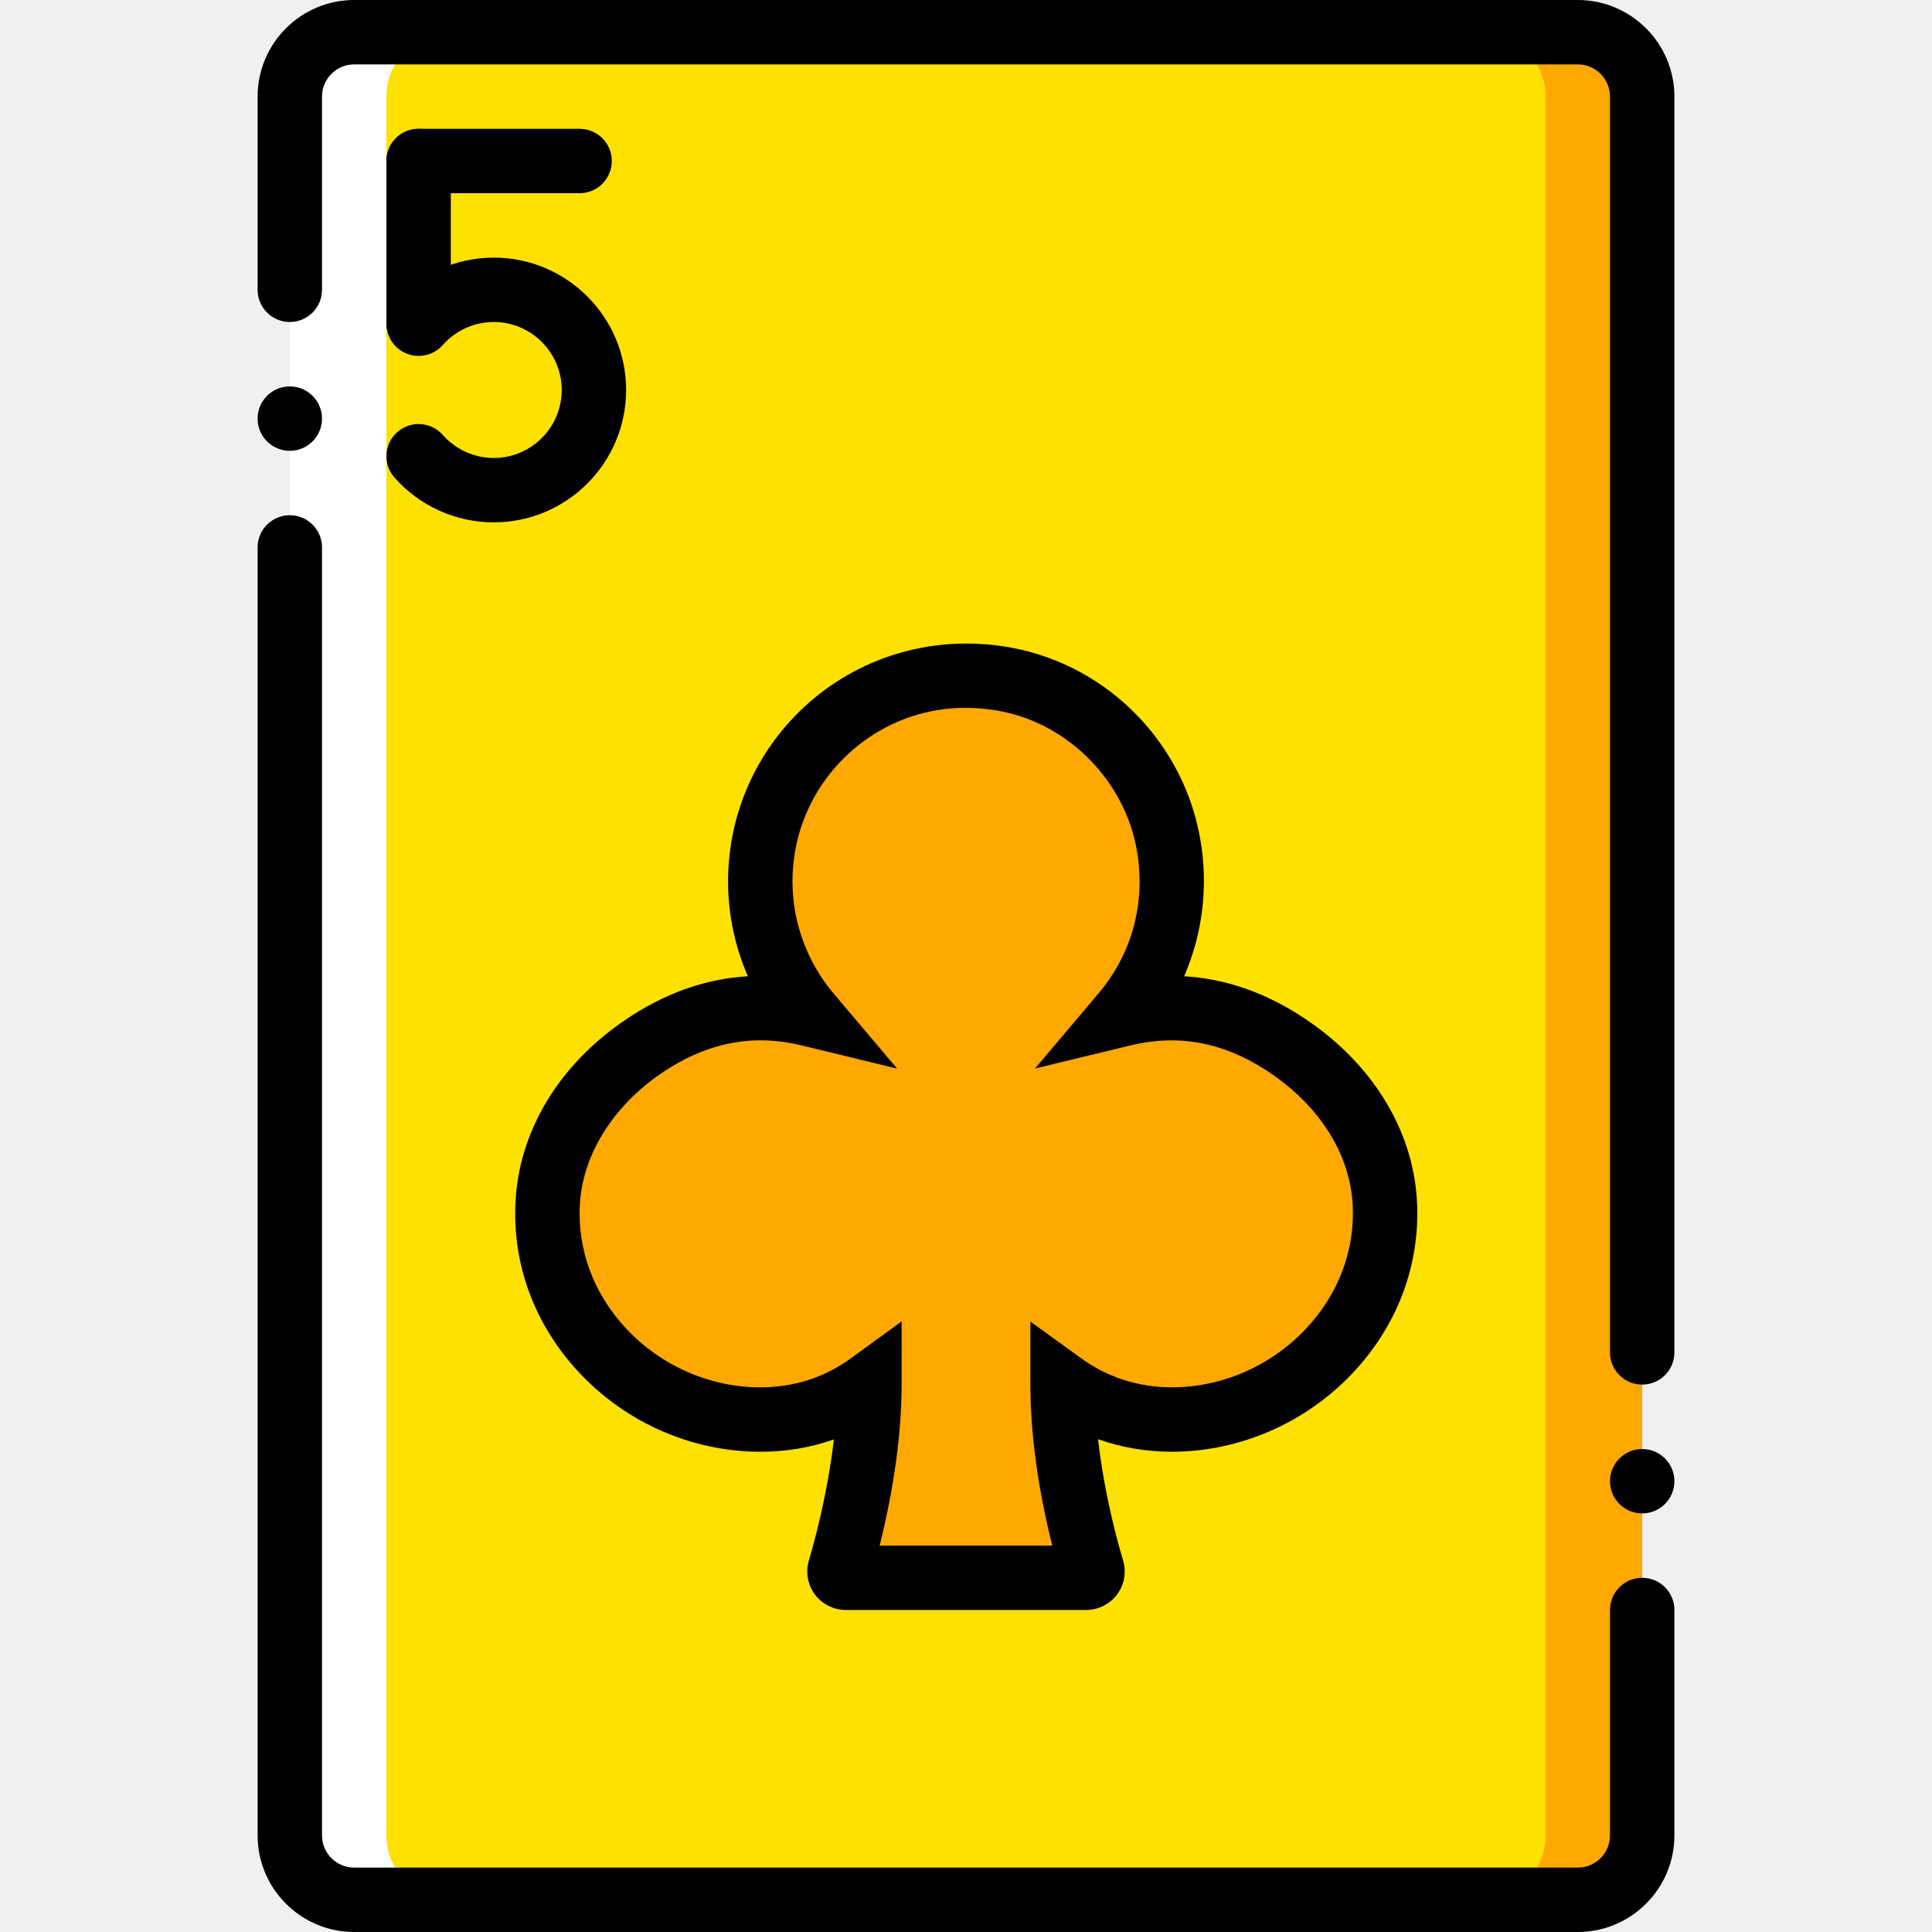
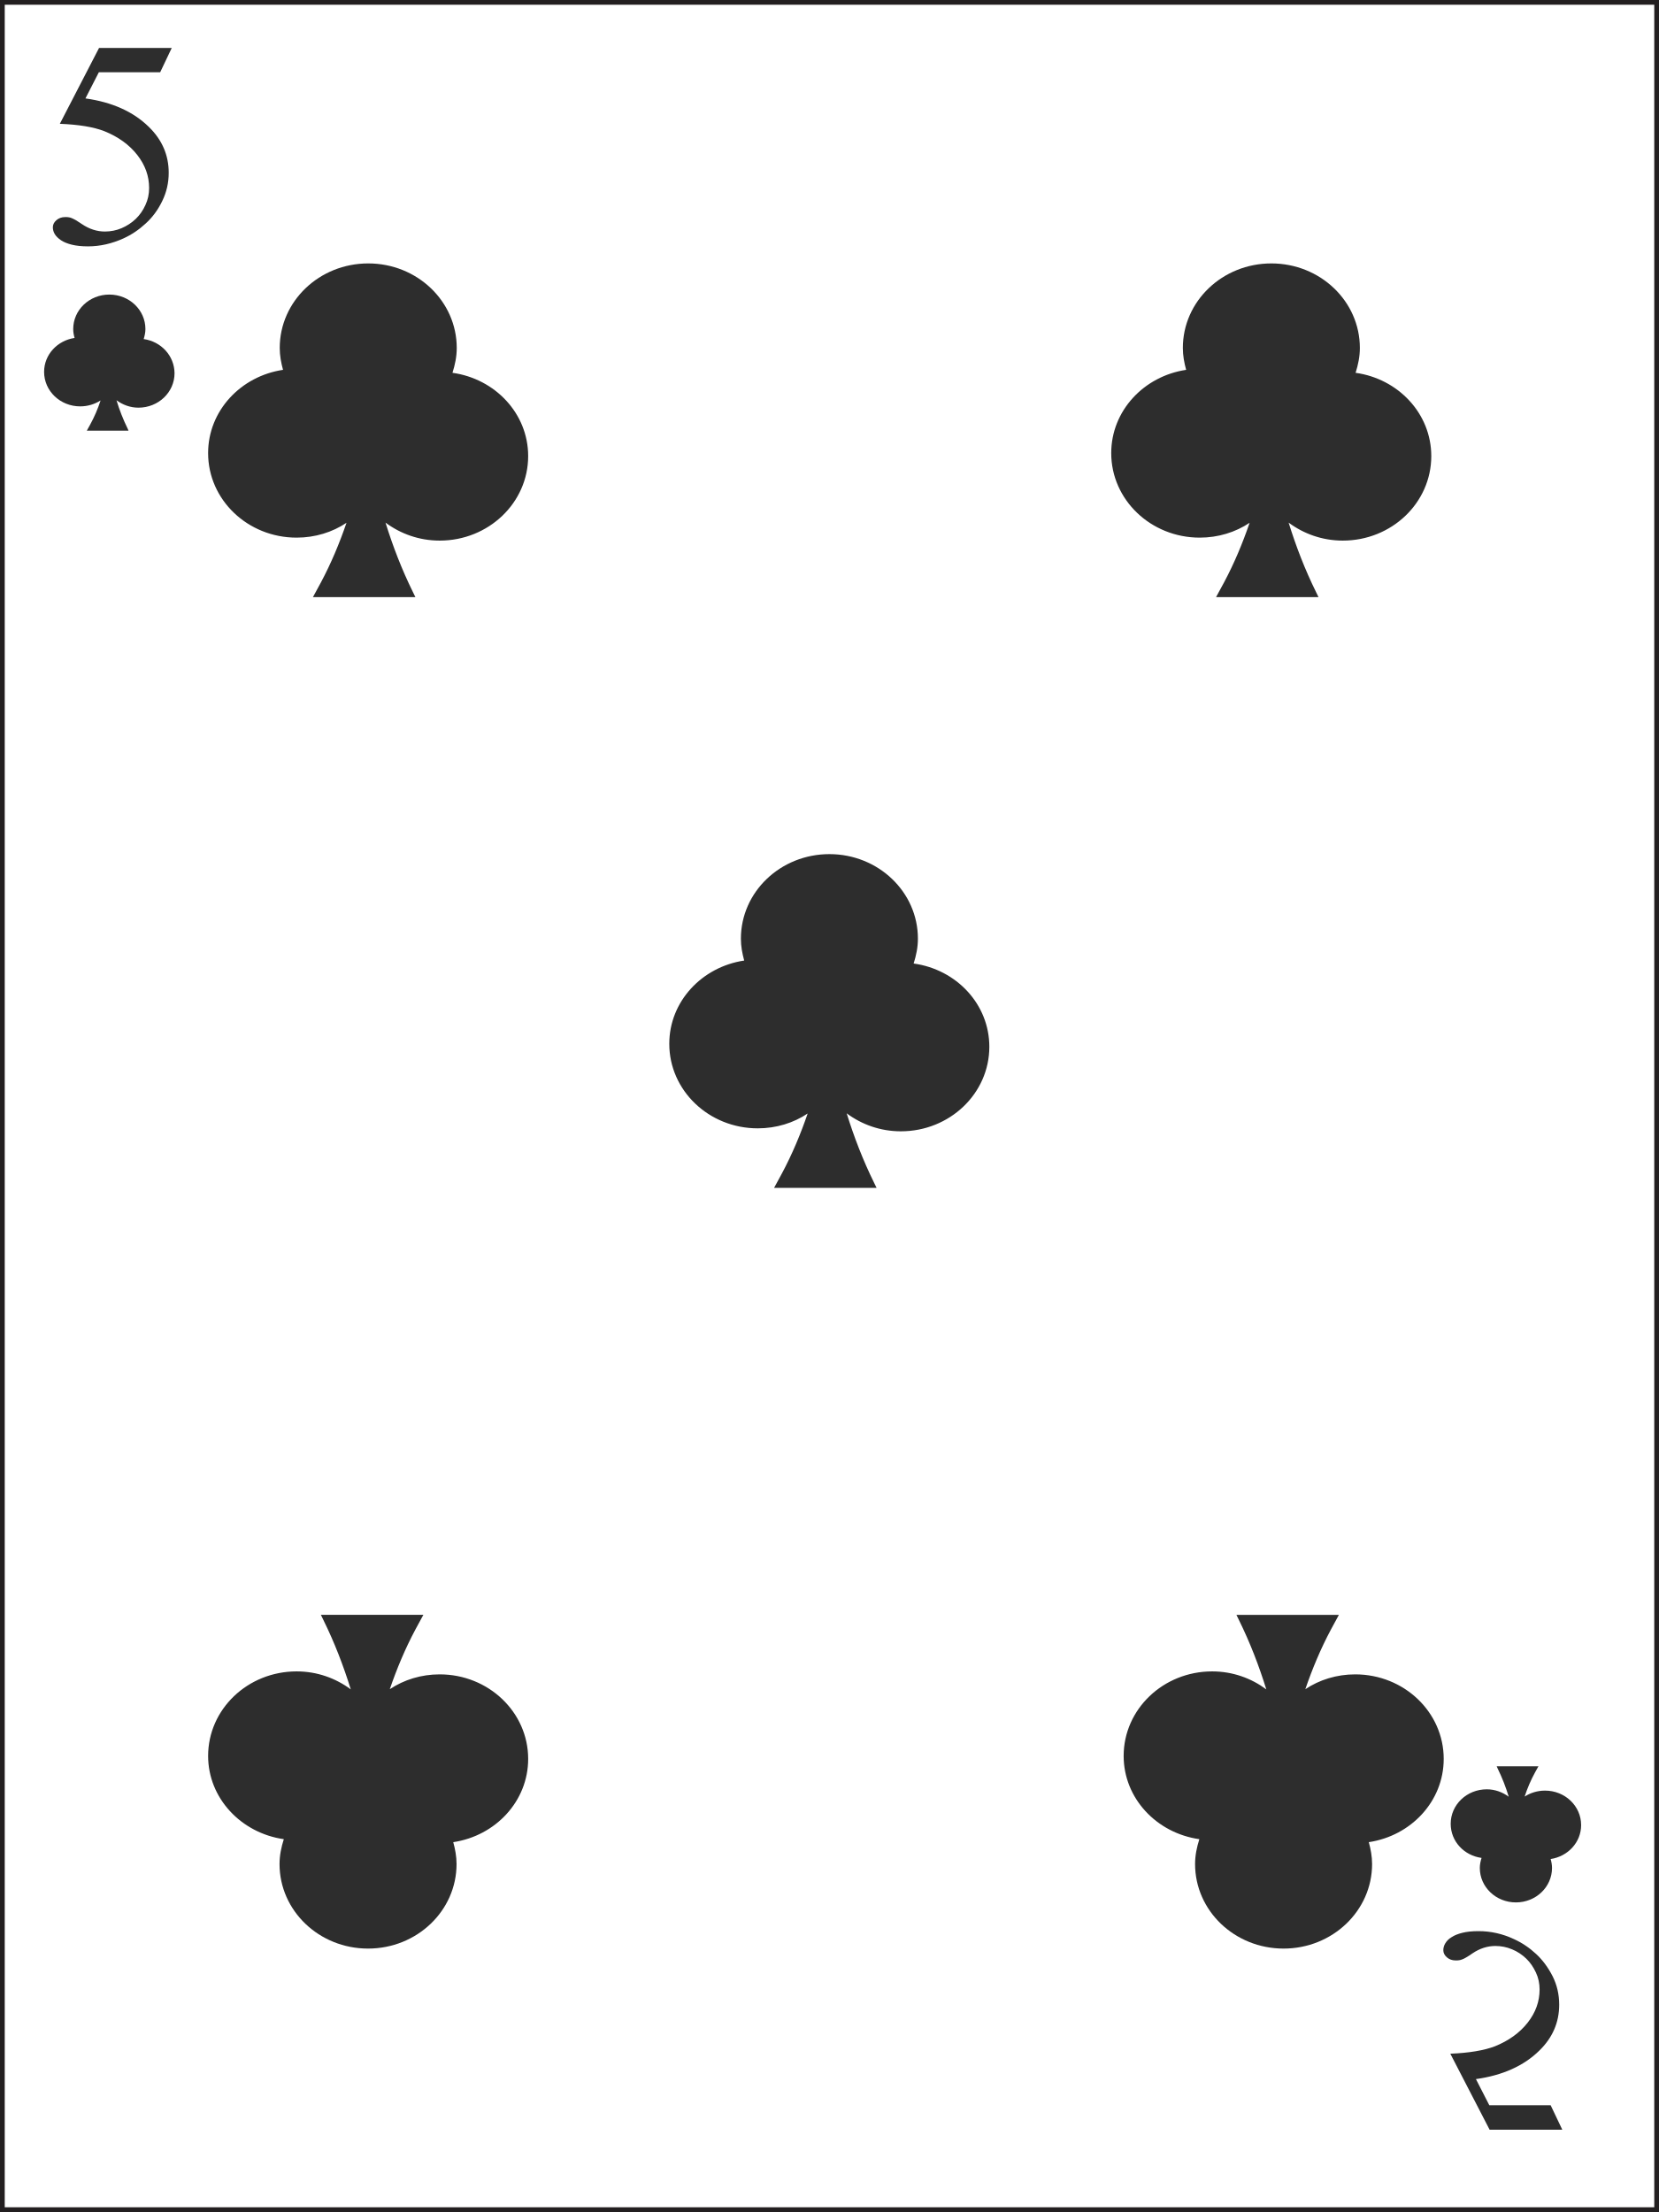
- <svg xmlns="http://www.w3.org/2000/svg" height="800px" width="800px" version="1.1" id="Layer_1" viewBox="0 0 503.754 503.754" xml:space="preserve">
-   <g transform="translate(0 1)">
-     <path style="fill:#FFA800;" d="M411.399,7.399H260.273c-9.277,0-16.792,7.514-16.792,16.792v453.378   c0,9.277,7.514,16.792,16.792,16.792h151.126c9.277,0,16.792-7.514,16.792-16.792V24.191   C428.191,14.914,420.676,7.399,411.399,7.399" />
-     <path style="fill:#FFFFFF;" d="M243.481,7.399H92.355c-9.277,0-16.792,7.514-16.792,16.792v453.378   c0,9.277,7.514,16.792,16.792,16.792h151.126c9.277,0,16.792-7.514,16.792-16.792V24.191   C260.273,14.914,252.758,7.399,243.481,7.399" />
-     <path style="fill:#FFE100;" d="M386.211,7.399H117.543c-9.277,0-16.792,7.514-16.792,16.792v453.378   c0,9.277,7.514,16.792,16.792,16.792h268.669c9.277,0,16.792-7.514,16.792-16.792V24.191   C403.003,14.914,395.489,7.399,386.211,7.399" />
-     <path style="fill:#FFA800;" d="M277.064,360.027c0,20.839,5.751,41.677,7.733,48.251c0.327,1.083-0.495,2.124-1.62,2.124h-62.608   c-1.125,0-1.939-1.041-1.62-2.116c1.973-6.608,7.741-27.673,7.741-48.26c-8.295,6.011-17.883,9.11-28.454,9.11   c-30.695,0-57.327-25.775-55.405-56.857c1.075-17.48,12.208-32.475,27.035-41.778c14.886-9.345,28.689-10.092,41.031-7.095   c-7.892-9.345-12.661-21.401-12.661-34.583c0-33.13,30.032-59.25,64.355-52.609c21.485,4.148,38.562,21.804,42.164,43.382   c2.804,16.741-2.191,32.324-11.889,43.81c12.426-3.014,26.338-2.233,41.341,7.288c14.76,9.37,25.851,24.331,26.867,41.778   c1.797,30.998-24.919,56.664-55.547,56.664C295.098,369.136,285.208,365.912,277.064,360.027" />
-     <path d="M428.191,360.024c-4.641,0-8.396-3.755-8.396-8.396V24.188c0-4.628-3.763-8.396-8.396-8.396H92.355   c-4.628,0-8.396,3.767-8.396,8.396v50.375c0,4.637-3.759,8.396-8.396,8.396c-4.637,0-8.396-3.759-8.396-8.396V24.188   C67.167,10.298,78.466-1,92.355-1h319.044c13.889,0,25.188,11.298,25.188,25.188v327.44   C436.587,356.268,432.831,360.024,428.191,360.024z" />
-     <path d="M411.399,502.754H92.355c-13.889,0-25.188-11.298-25.188-25.188V141.734c0-4.637,3.759-8.396,8.396-8.396   c4.637,0,8.396,3.759,8.396,8.396v335.832c0,4.632,3.767,8.396,8.396,8.396h319.044c4.633,0,8.396-3.763,8.396-8.396v-58.771   c0-4.641,3.755-8.396,8.396-8.396s8.396,3.755,8.396,8.396v58.771C436.587,491.455,425.288,502.754,411.399,502.754z" />
-     <path d="M83.959,108.15c0,4.635-3.761,8.396-8.396,8.396c-4.635,0-8.396-3.761-8.396-8.396s3.761-8.396,8.396-8.396   C80.198,99.754,83.959,103.515,83.959,108.15" />
-     <path d="M436.587,385.215c0,4.635-3.761,8.396-8.396,8.396s-8.396-3.761-8.396-8.396s3.761-8.396,8.396-8.396   S436.587,380.58,436.587,385.215" />
-     <path d="M283.173,418.795h-62.604c-3.177,0-6.207-1.517-8.097-4.05c-1.882-2.525-2.468-5.838-1.57-8.855   c1.312-4.395,4.858-17.153,6.518-31.567c-6.026,2.132-12.438,3.206-19.186,3.206c-17.685,0-34.859-7.478-47.12-20.522   c-11.778-12.528-17.694-28.599-16.665-45.243c1.181-19.137,12.463-36.773,30.952-48.375c9.507-5.969,19.411-9.253,29.595-9.835   c-3.374-7.748-5.157-16.169-5.157-24.729c0-18.587,8.232-36.039,22.58-47.879c14.348-11.84,33.202-16.55,51.773-12.975   c25.007,4.829,44.636,25.024,48.842,50.244c2.033,12.139,0.484,24.388-4.28,35.342c10.314,0.59,20.334,3.944,29.951,10.044   c18.432,11.708,29.64,29.336,30.747,48.375c0.959,16.579-4.993,32.583-16.767,45.054c-12.29,13.028-29.484,20.498-47.161,20.498   c-6.658,0-13.127-1.107-19.211-3.263c1.64,14.553,5.206,27.237,6.518,31.583c0.918,3.017,0.344,6.338-1.541,8.871   C289.404,417.27,286.362,418.795,283.173,418.795z M229.362,402.003h45.005c-2.599-10.339-5.698-26.016-5.698-41.979v-16.431   l13.315,9.626c6.805,4.919,14.939,7.519,23.54,7.519c13.078,0,25.819-5.551,34.953-15.226c8.568-9.085,12.905-20.645,12.217-32.559   c-0.795-13.578-9.175-26.393-22.99-35.174c-11.249-7.133-22.654-9.15-34.863-6.215l-24.966,6.043l16.579-19.62   c8.724-10.331,12.282-23.474,10.019-37.003c-3.009-18.054-17.595-33.071-35.469-36.523c-13.816-2.673-27.278,0.681-37.896,9.437   c-10.47,8.642-16.476,21.371-16.476,34.928c0,10.655,3.792,21.01,10.679,29.16l16.595,19.637l-24.987-6.059   c-12.102-2.927-23.429-0.967-34.592,6.043c-13.643,8.568-22.285,21.719-23.117,35.191c-0.742,11.979,3.571,23.589,12.139,32.706   c9.101,9.683,21.818,15.234,34.887,15.234c8.74,0,16.657-2.525,23.527-7.51l13.324-9.667v16.464   C235.085,375.807,231.965,391.582,229.362,402.003z" />
-     <path d="M151.126,49.379h-41.979c-4.637,0-8.396-3.759-8.396-8.396s3.759-8.396,8.396-8.396h41.979   c4.637,0,8.396,3.759,8.396,8.396S155.763,49.379,151.126,49.379z" />
-     <path d="M109.147,91.359c-4.637,0-8.396-3.759-8.396-8.396V40.984c0-4.637,3.759-8.396,8.396-8.396   c4.637,0,8.396,3.759,8.396,8.396v41.979C117.543,87.6,113.783,91.359,109.147,91.359z" />
-     <path d="M128.743,135.204c-9.905,0-19.342-4.264-25.893-11.696c-3.066-3.476-2.734-8.781,0.746-11.848   c3.472-3.066,8.781-2.73,11.848,0.746c3.366,3.817,8.211,6.006,13.299,6.006c9.773,0,17.722-7.949,17.722-17.722   s-7.949-17.726-17.722-17.726c-5.088,0-9.937,2.189-13.299,6.002c-3.066,3.476-8.363,3.804-11.852,0.742   c-3.476-3.066-3.808-8.375-0.742-11.852c6.551-7.424,15.988-11.684,25.893-11.684c19.03,0,34.514,15.484,34.514,34.518   C163.257,119.72,147.773,135.204,128.743,135.204z" />
-   </g>
+ <svg xmlns="http://www.w3.org/2000/svg" height="800" width="600" version="1.1" id="Layer_1" viewBox="0 0 377.815 503.754" xml:space="preserve">
+   <defs id="defs158529" />
+   <rect x="0.54" y="0.54" class="st0" width="376.735" height="502.674" id="rect14169" style="fill:#ffffff;stroke:#231f20;stroke-width:1.08;stroke-miterlimit:10" />
+   <path class="st21" d="m 337.405,423.115 c -0.221,0.718 -0.398,1.478 -0.398,2.28 0,4.349 3.669,7.854 8.222,7.854 4.553,0 8.222,-3.505 8.222,-7.854 0,-0.718 -0.133,-1.393 -0.31,-2.027 3.934,-0.591 6.94,-3.8 6.94,-7.727 0,-4.349 -3.669,-7.854 -8.222,-7.854 -1.724,0 -3.315,0.507 -4.641,1.351 0.619,-1.9 1.414,-3.758 2.387,-5.531 l 0.751,-1.351 h -9.503 l 0.221,0.507 c 1.017,2.069 1.857,4.222 2.519,6.418 -1.37,-1.013 -3.094,-1.689 -4.995,-1.689 -4.553,0 -8.222,3.505 -8.222,7.854 0,4.011 3.05,7.22 7.028,7.769 z" id="path15509" style="fill:#2d2d2d;stroke-width:4.32" />
+   <path class="st21" d="m 32.719,77.218 c 0.221,-0.718 0.398,-1.478 0.398,-2.28 0,-4.349 -3.669,-7.854 -8.222,-7.854 -4.553,0 -8.222,3.505 -8.222,7.854 0,0.718 0.133,1.393 0.31,2.027 -3.934,0.591 -6.94,3.8 -6.94,7.727 0,4.349 3.669,7.854 8.222,7.854 1.724,0 3.315,-0.507 4.641,-1.351 -0.619,1.9 -1.414,3.758 -2.387,5.531 l -0.751,1.351 h 9.503 l -0.221,-0.507 c -1.017,-2.069 -1.856,-4.222 -2.519,-6.418 1.37,1.013 3.094,1.689 4.995,1.689 4.553,0 8.222,-3.505 8.222,-7.854 -0.042,-4.011 -3.094,-7.22 -7.028,-7.769 z" id="path15525" style="fill:#2d2d2d;stroke-width:4.32" />
+   <path class="st21" d="m 103.045,84.903 c 0.575,-1.816 0.972,-3.674 0.972,-5.658 0,-10.64 -9.017,-19.254 -20.156,-19.254 -11.139,0 -20.156,8.614 -20.156,19.254 0,1.731 0.31,3.378 0.751,4.982 -9.636,1.436 -17.062,9.332 -17.062,18.958 0,10.64 9.017,19.254 20.156,19.254 4.199,0 8.133,-1.224 11.36,-3.378 -1.591,4.645 -3.492,9.205 -5.835,13.596 l -1.812,3.336 h 23.339 l -0.575,-1.182 c -2.519,-5.109 -4.553,-10.387 -6.232,-15.792 3.404,2.533 7.647,4.096 12.332,4.096 11.139,0 20.156,-8.614 20.156,-19.254 0,-9.669 -7.514,-17.607 -17.239,-18.958 z" id="path15545" style="fill:#2d2d2d;stroke-width:4.32" />
+   <path class="st21" d="m 273.135,418.851 c -0.575,1.816 -0.972,3.673 -0.972,5.658 0,10.64 9.017,19.254 20.156,19.254 11.139,0 20.156,-8.614 20.156,-19.254 0,-1.731 -0.31,-3.378 -0.751,-4.982 9.636,-1.436 17.062,-9.331 17.062,-18.958 0,-10.64 -9.017,-19.254 -20.156,-19.254 -4.199,0 -8.133,1.224 -11.36,3.378 1.591,-4.645 3.492,-9.205 5.835,-13.596 l 1.812,-3.336 h -23.339 l 0.575,1.182 c 2.519,5.109 4.553,10.387 6.232,15.792 -3.404,-2.533 -7.647,-4.096 -12.332,-4.096 -11.139,0 -20.156,8.614 -20.156,19.254 0,9.627 7.47,17.565 17.239,18.958 z" id="path15579" style="fill:#2d2d2d;stroke-width:4.32" />
+   <path class="st21" d="m 64.633,418.851 c -0.575,1.816 -0.972,3.673 -0.972,5.658 0,10.64 9.017,19.254 20.156,19.254 11.139,0 20.156,-8.614 20.156,-19.254 0,-1.731 -0.31,-3.378 -0.751,-4.982 9.636,-1.436 17.062,-9.331 17.062,-18.958 0,-10.64 -9.017,-19.254 -20.156,-19.254 -4.199,0 -8.133,1.224 -11.36,3.378 1.591,-4.645 3.492,-9.205 5.835,-13.596 L 96.415,367.76 H 73.076 l 0.575,1.182 c 2.52,5.109 4.553,10.387 6.233,15.792 -3.404,-2.533 -7.647,-4.096 -12.332,-4.096 -11.139,0 -20.156,8.614 -20.156,19.254 0,9.627 7.514,17.565 17.239,18.958 z" id="path15581" style="fill:#2d2d2d;stroke-width:4.32" />
+   <path class="st21" d="m 208.07,219.428 c 0.575,-1.816 0.972,-3.673 0.972,-5.658 0,-10.64 -9.017,-19.254 -20.156,-19.254 -11.139,0 -20.156,8.614 -20.156,19.254 0,1.731 0.31,3.378 0.751,4.982 -9.636,1.436 -17.062,9.331 -17.062,18.958 0,10.64 9.017,19.254 20.156,19.254 4.199,0 8.133,-1.224 11.36,-3.378 -1.591,4.645 -3.492,9.205 -5.835,13.596 l -1.812,3.336 h 23.339 l -0.575,-1.182 c -2.52,-5.109 -4.553,-10.387 -6.233,-15.792 3.404,2.533 7.647,4.096 12.332,4.096 11.139,0 20.156,-8.614 20.156,-19.254 0,-9.669 -7.47,-17.607 -17.239,-18.958 z" id="path15631" style="fill:#2d2d2d;stroke-width:4.32" />
+   <path class="st21" d="m 308.718,84.903 c 0.575,-1.816 0.972,-3.674 0.972,-5.658 0,-10.64 -9.017,-19.254 -20.156,-19.254 -11.139,0 -20.156,8.614 -20.156,19.254 0,1.731 0.31,3.378 0.751,4.982 -9.636,1.436 -17.062,9.332 -17.062,18.958 0,10.64 9.017,19.254 20.156,19.254 4.199,0 8.133,-1.224 11.36,-3.378 -1.591,4.645 -3.492,9.205 -5.835,13.596 l -1.812,3.336 h 23.339 l -0.575,-1.182 c -2.52,-5.109 -4.553,-10.387 -6.233,-15.792 3.404,2.533 7.647,4.096 12.332,4.096 11.139,0 20.156,-8.614 20.156,-19.254 0,-9.669 -7.514,-17.607 -17.239,-18.958 z" id="path15633" style="fill:#2d2d2d;stroke-width:4.32" />
+   <path class="st21" d="m 39.129,10.885 -2.652,5.574 h -13.968 l -3.05,5.954 c 6.056,0.844 10.874,2.998 14.41,6.46 3.05,2.956 4.553,6.46 4.553,10.471 0,2.28 -0.486,4.434 -1.503,6.502 -0.973,1.985 -2.21,3.673 -3.757,5.067 -1.503,1.393 -3.183,2.533 -5.039,3.378 -2.608,1.182 -5.304,1.816 -8.089,1.816 -1.414,0 -2.652,-0.127 -3.669,-0.38 -1.017,-0.253 -1.856,-0.591 -2.475,-1.013 -0.619,-0.422 -1.105,-0.887 -1.414,-1.393 -0.31,-0.507 -0.442,-1.056 -0.442,-1.562 0,-0.591 0.265,-1.14 0.796,-1.604 0.531,-0.465 1.193,-0.718 1.989,-0.718 0.31,0 0.575,0 0.796,0.04 0.221,0.04 0.486,0.084 0.751,0.211 0.265,0.127 0.575,0.253 0.928,0.465 0.354,0.211 0.796,0.507 1.37,0.887 1.68,1.14 3.448,1.689 5.216,1.689 1.326,0 2.608,-0.253 3.801,-0.76 1.193,-0.507 2.299,-1.224 3.227,-2.111 0.928,-0.887 1.68,-1.985 2.21,-3.167 0.575,-1.224 0.84,-2.491 0.84,-3.885 0,-2.702 -0.884,-5.194 -2.696,-7.516 -1.812,-2.322 -4.332,-4.138 -7.47,-5.405 -2.475,-0.971 -5.879,-1.52 -10.166,-1.689 l 8.929,-17.27 h 16.576 z" id="path16075" style="fill:#2d2d2d;stroke-width:4.32" />
+   <path class="st21" d="m 339.218,484.973 -8.929,-17.27 c 4.332,-0.169 7.735,-0.76 10.166,-1.689 3.138,-1.267 5.658,-3.082 7.47,-5.405 1.812,-2.322 2.696,-4.814 2.696,-7.516 0,-1.393 -0.265,-2.66 -0.84,-3.885 -0.575,-1.224 -1.282,-2.28 -2.21,-3.167 -0.928,-0.887 -1.989,-1.605 -3.227,-2.111 -1.193,-0.507 -2.475,-0.76 -3.801,-0.76 -1.768,0 -3.536,0.549 -5.216,1.689 -0.531,0.38 -1.017,0.676 -1.37,0.887 -0.354,0.211 -0.663,0.38 -0.928,0.465 -0.265,0.127 -0.531,0.169 -0.751,0.211 -0.221,0.04 -0.531,0.04 -0.796,0.04 -0.796,0 -1.459,-0.253 -1.989,-0.718 -0.531,-0.465 -0.796,-1.013 -0.796,-1.605 0,-0.507 0.133,-1.056 0.442,-1.562 0.31,-0.507 0.751,-1.013 1.414,-1.393 0.619,-0.422 1.459,-0.76 2.475,-1.013 1.017,-0.253 2.254,-0.38 3.669,-0.38 2.785,0 5.481,0.591 8.089,1.816 1.856,0.844 3.536,1.984 5.039,3.378 1.503,1.393 2.741,3.082 3.757,5.067 1.017,2.027 1.503,4.18 1.503,6.502 0,4.011 -1.503,7.516 -4.553,10.472 -3.536,3.462 -8.354,5.616 -14.41,6.46 l 3.05,5.954 h 13.968 l 2.652,5.574 h -16.576 z" id="path16077" style="fill:#2d2d2d;stroke-width:4.32" />
</svg>
